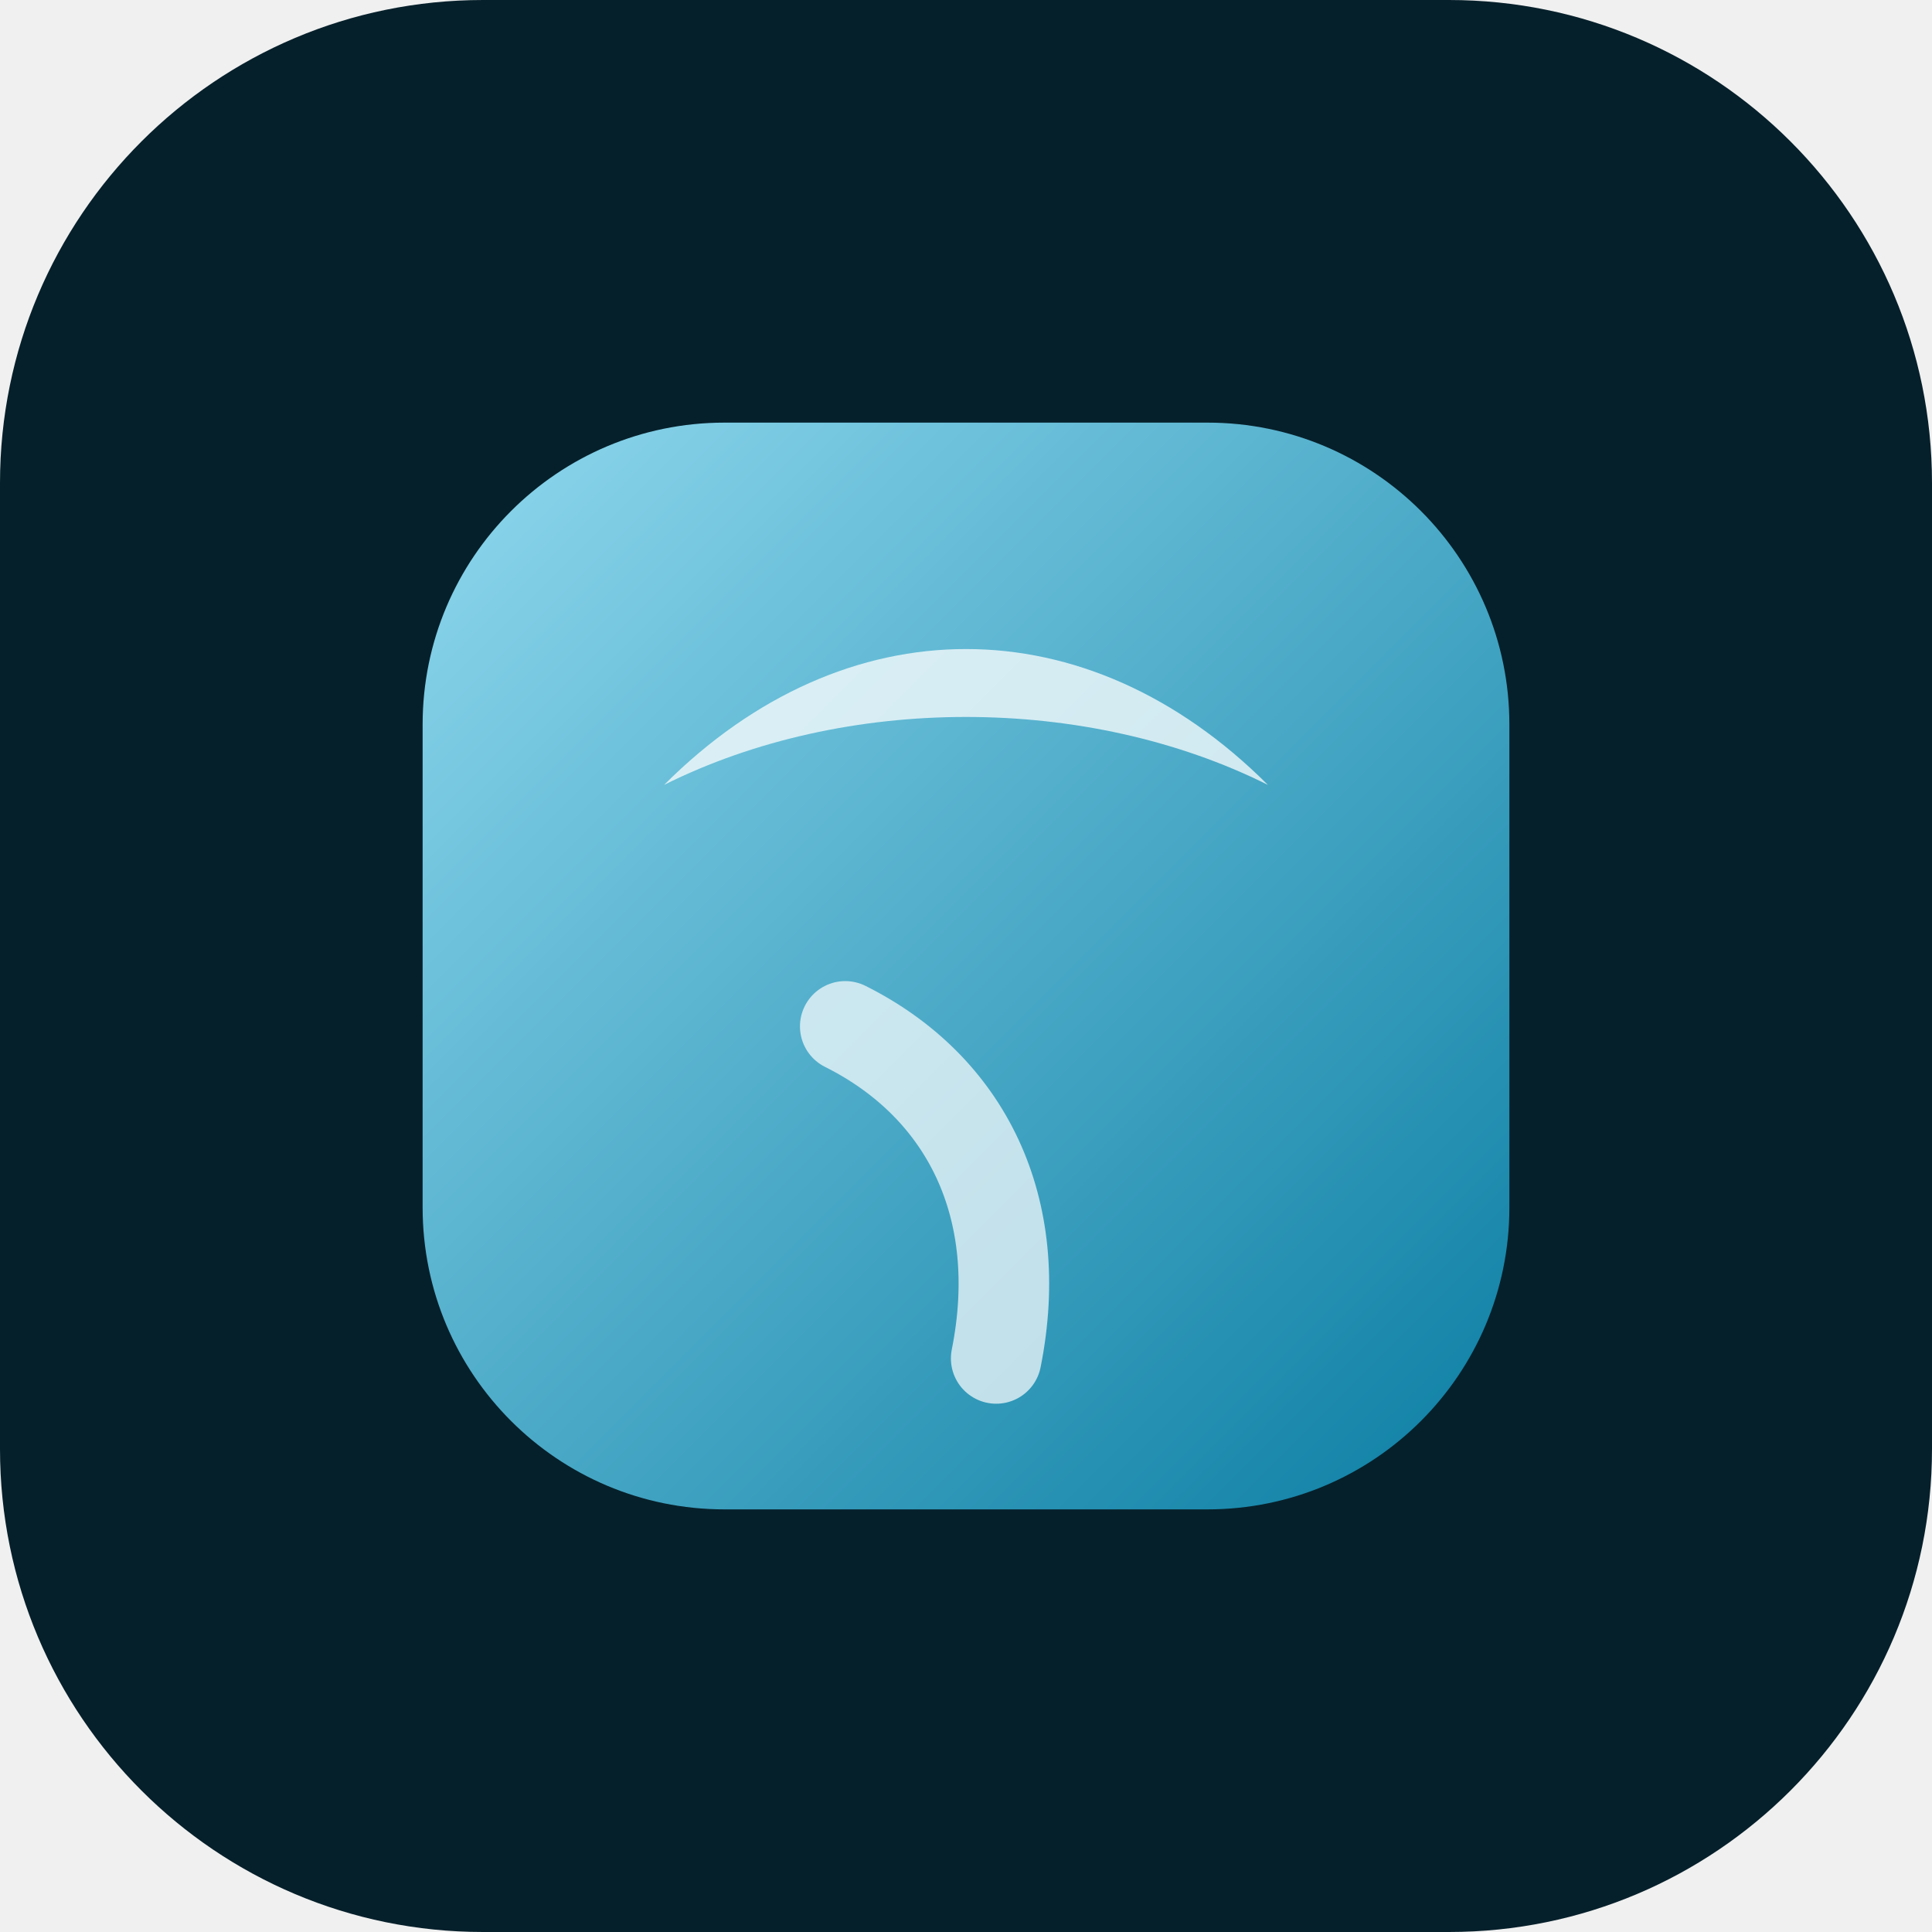
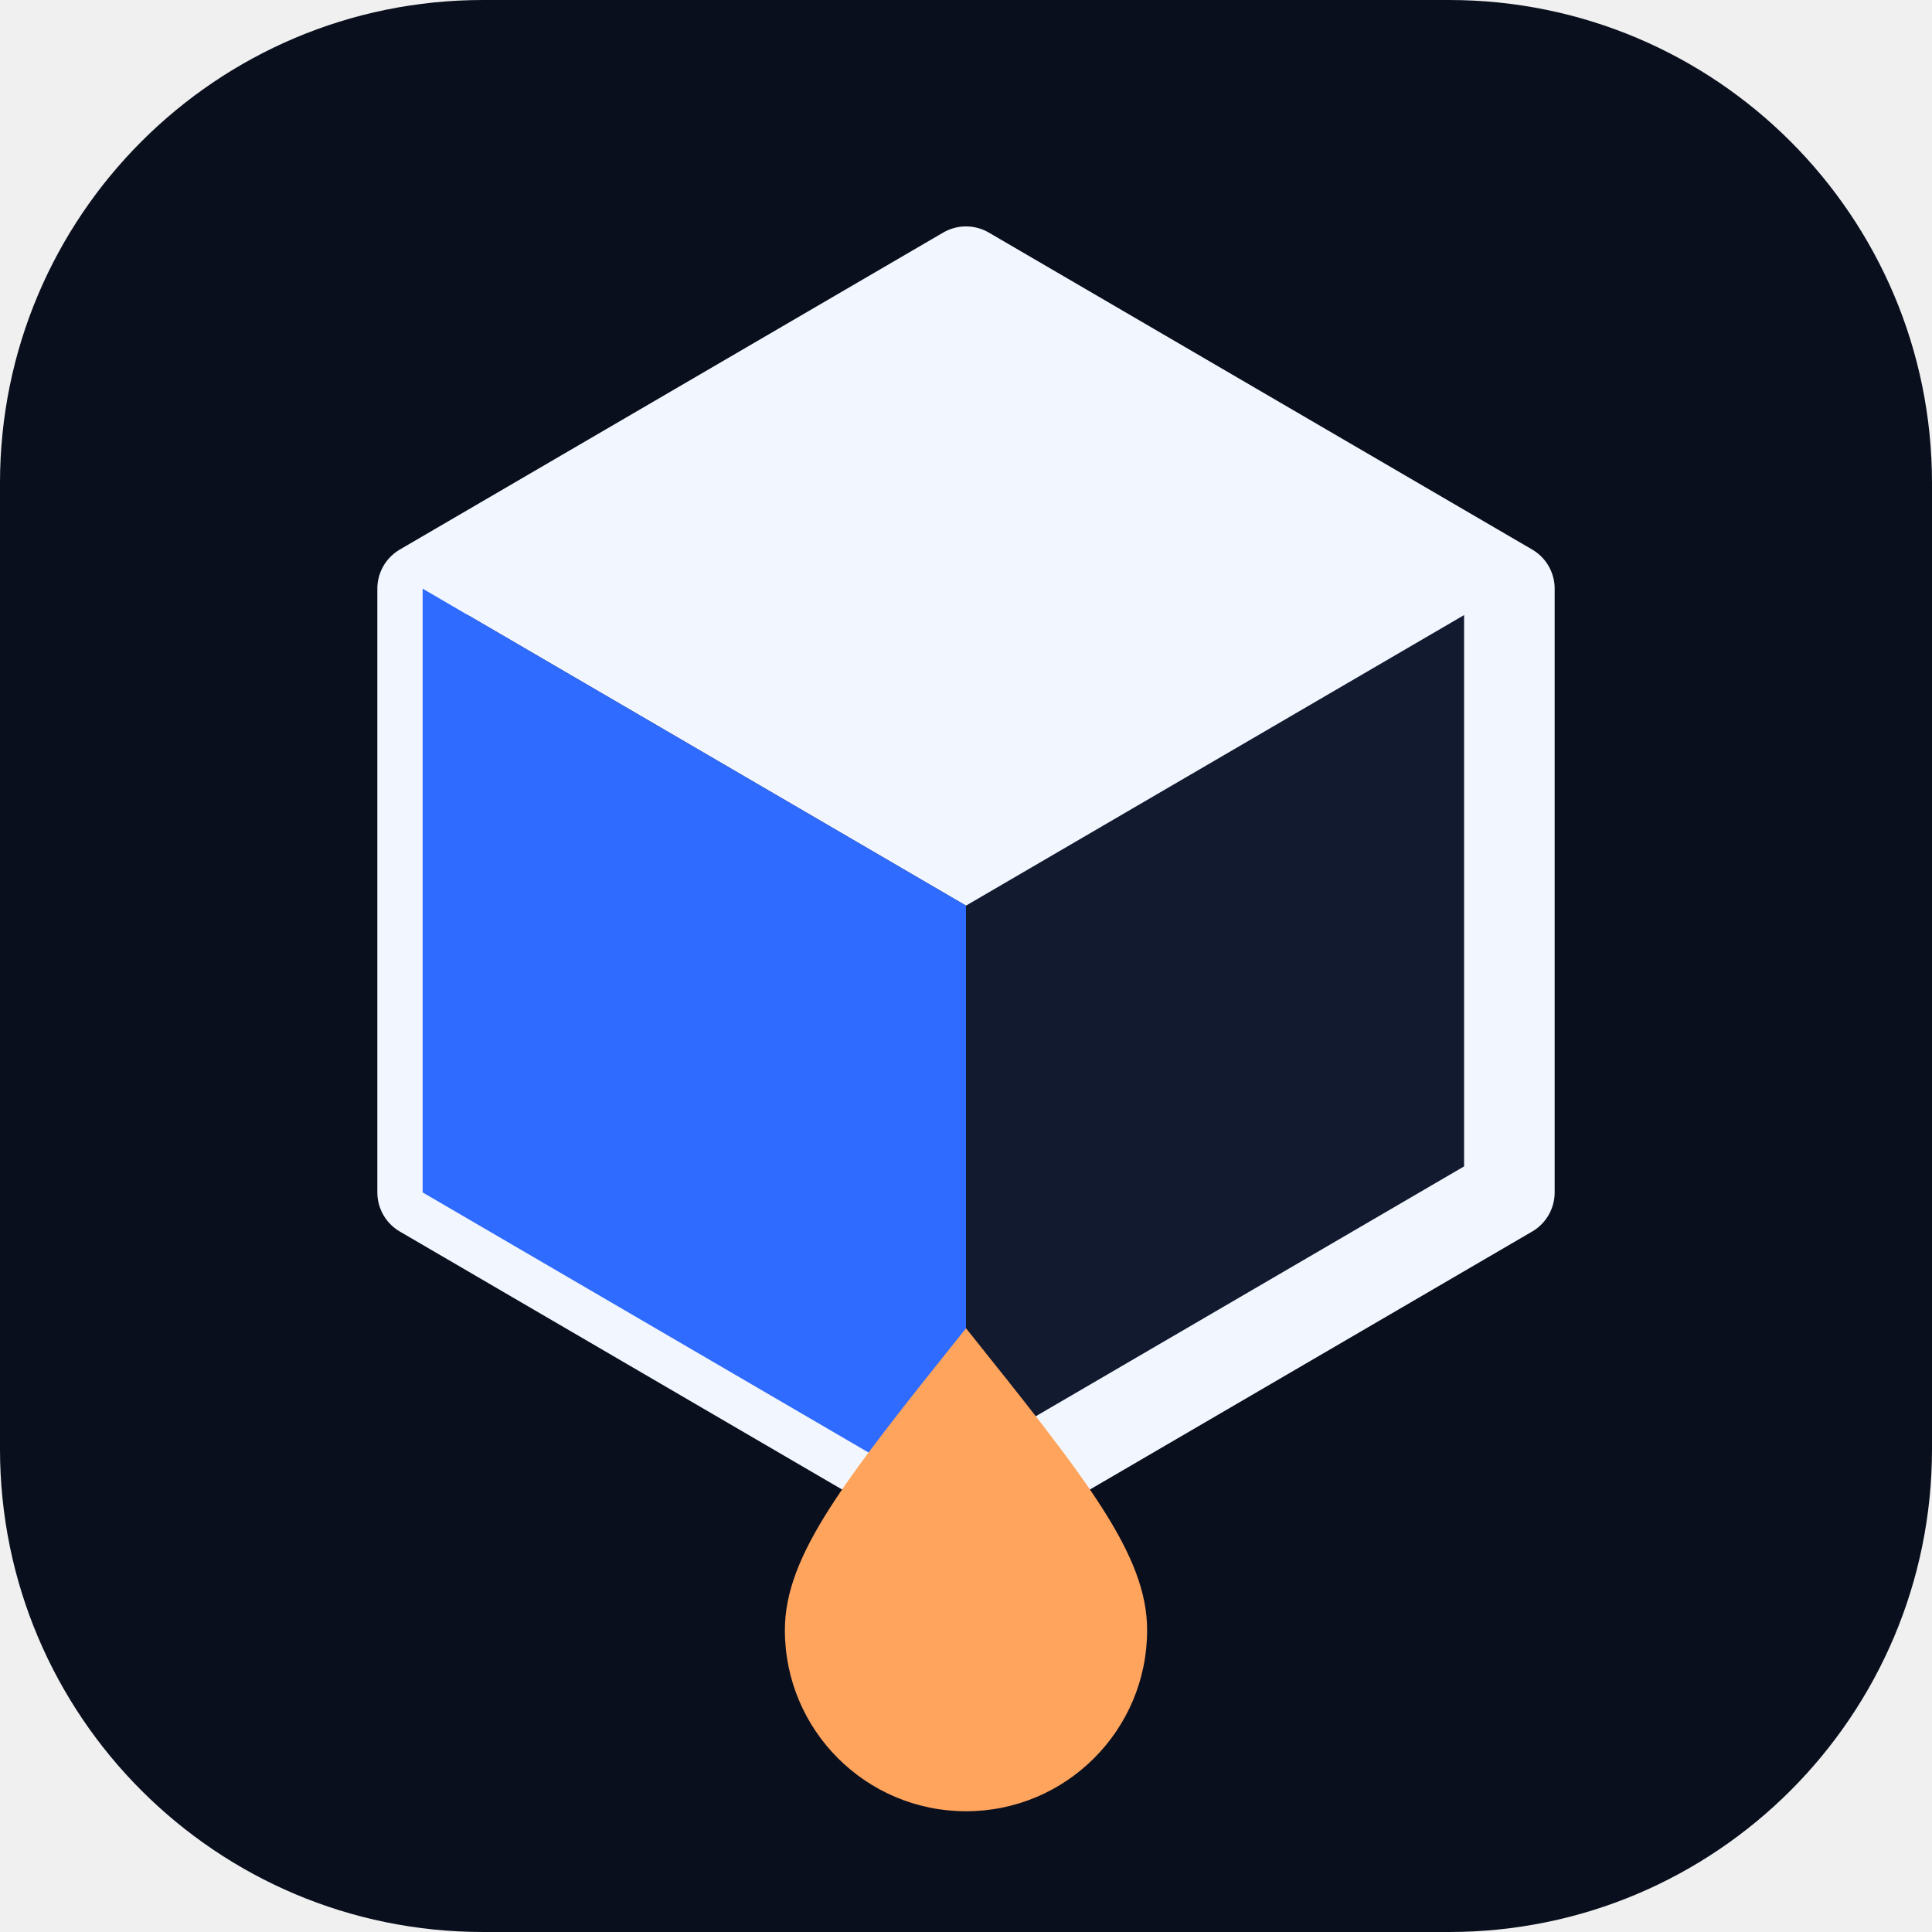
<svg xmlns="http://www.w3.org/2000/svg" viewBox="0 0 64 64">
-   <defs>
-     <linearGradient id="g" x1="0" y1="0" x2="1" y2="1">
-       <stop offset="0%" stop-color="#8fd8ee" />
-       <stop offset="100%" stop-color="#0b7ea3" />
-     </linearGradient>
-   </defs>
-   <rect width="64" height="64" rx="16" fill="#06202b" />
-   <rect x="14" y="14" width="36" height="36" rx="10" fill="url(#g)" />
-   <path d="M22 26c6-6 14-6 20 0-6-3-14-3-20 0Z" fill="#ffffff" fill-opacity="0.75" />
-   <path d="M28 34c4 2 6 6 5 11" stroke="#ffffff" stroke-opacity="0.7" stroke-width="3" stroke-linecap="round" fill="none" />
+   <rect width="64" height="64" rx="16" fill="#0a0f1e" />
+   <path d="M32 9 50 19.5v20L32 50 14 39.5v-20Z" fill="#121a30" stroke="#f2f6ff" stroke-width="3" stroke-linejoin="round" />
+   <path d="M32 9 50 19.5 32 30 14 19.5Z" fill="#f2f6ff" />
+   <path d="M32 30v20L14 39.5v-20Z" fill="#2f6bff" />
+   <path d="M32 44c4 5 6 7.5 6 10a6 6 0 0 1-12 0c0-2.5 2-5 6-10Z" fill="#ffa45c" />
</svg>
